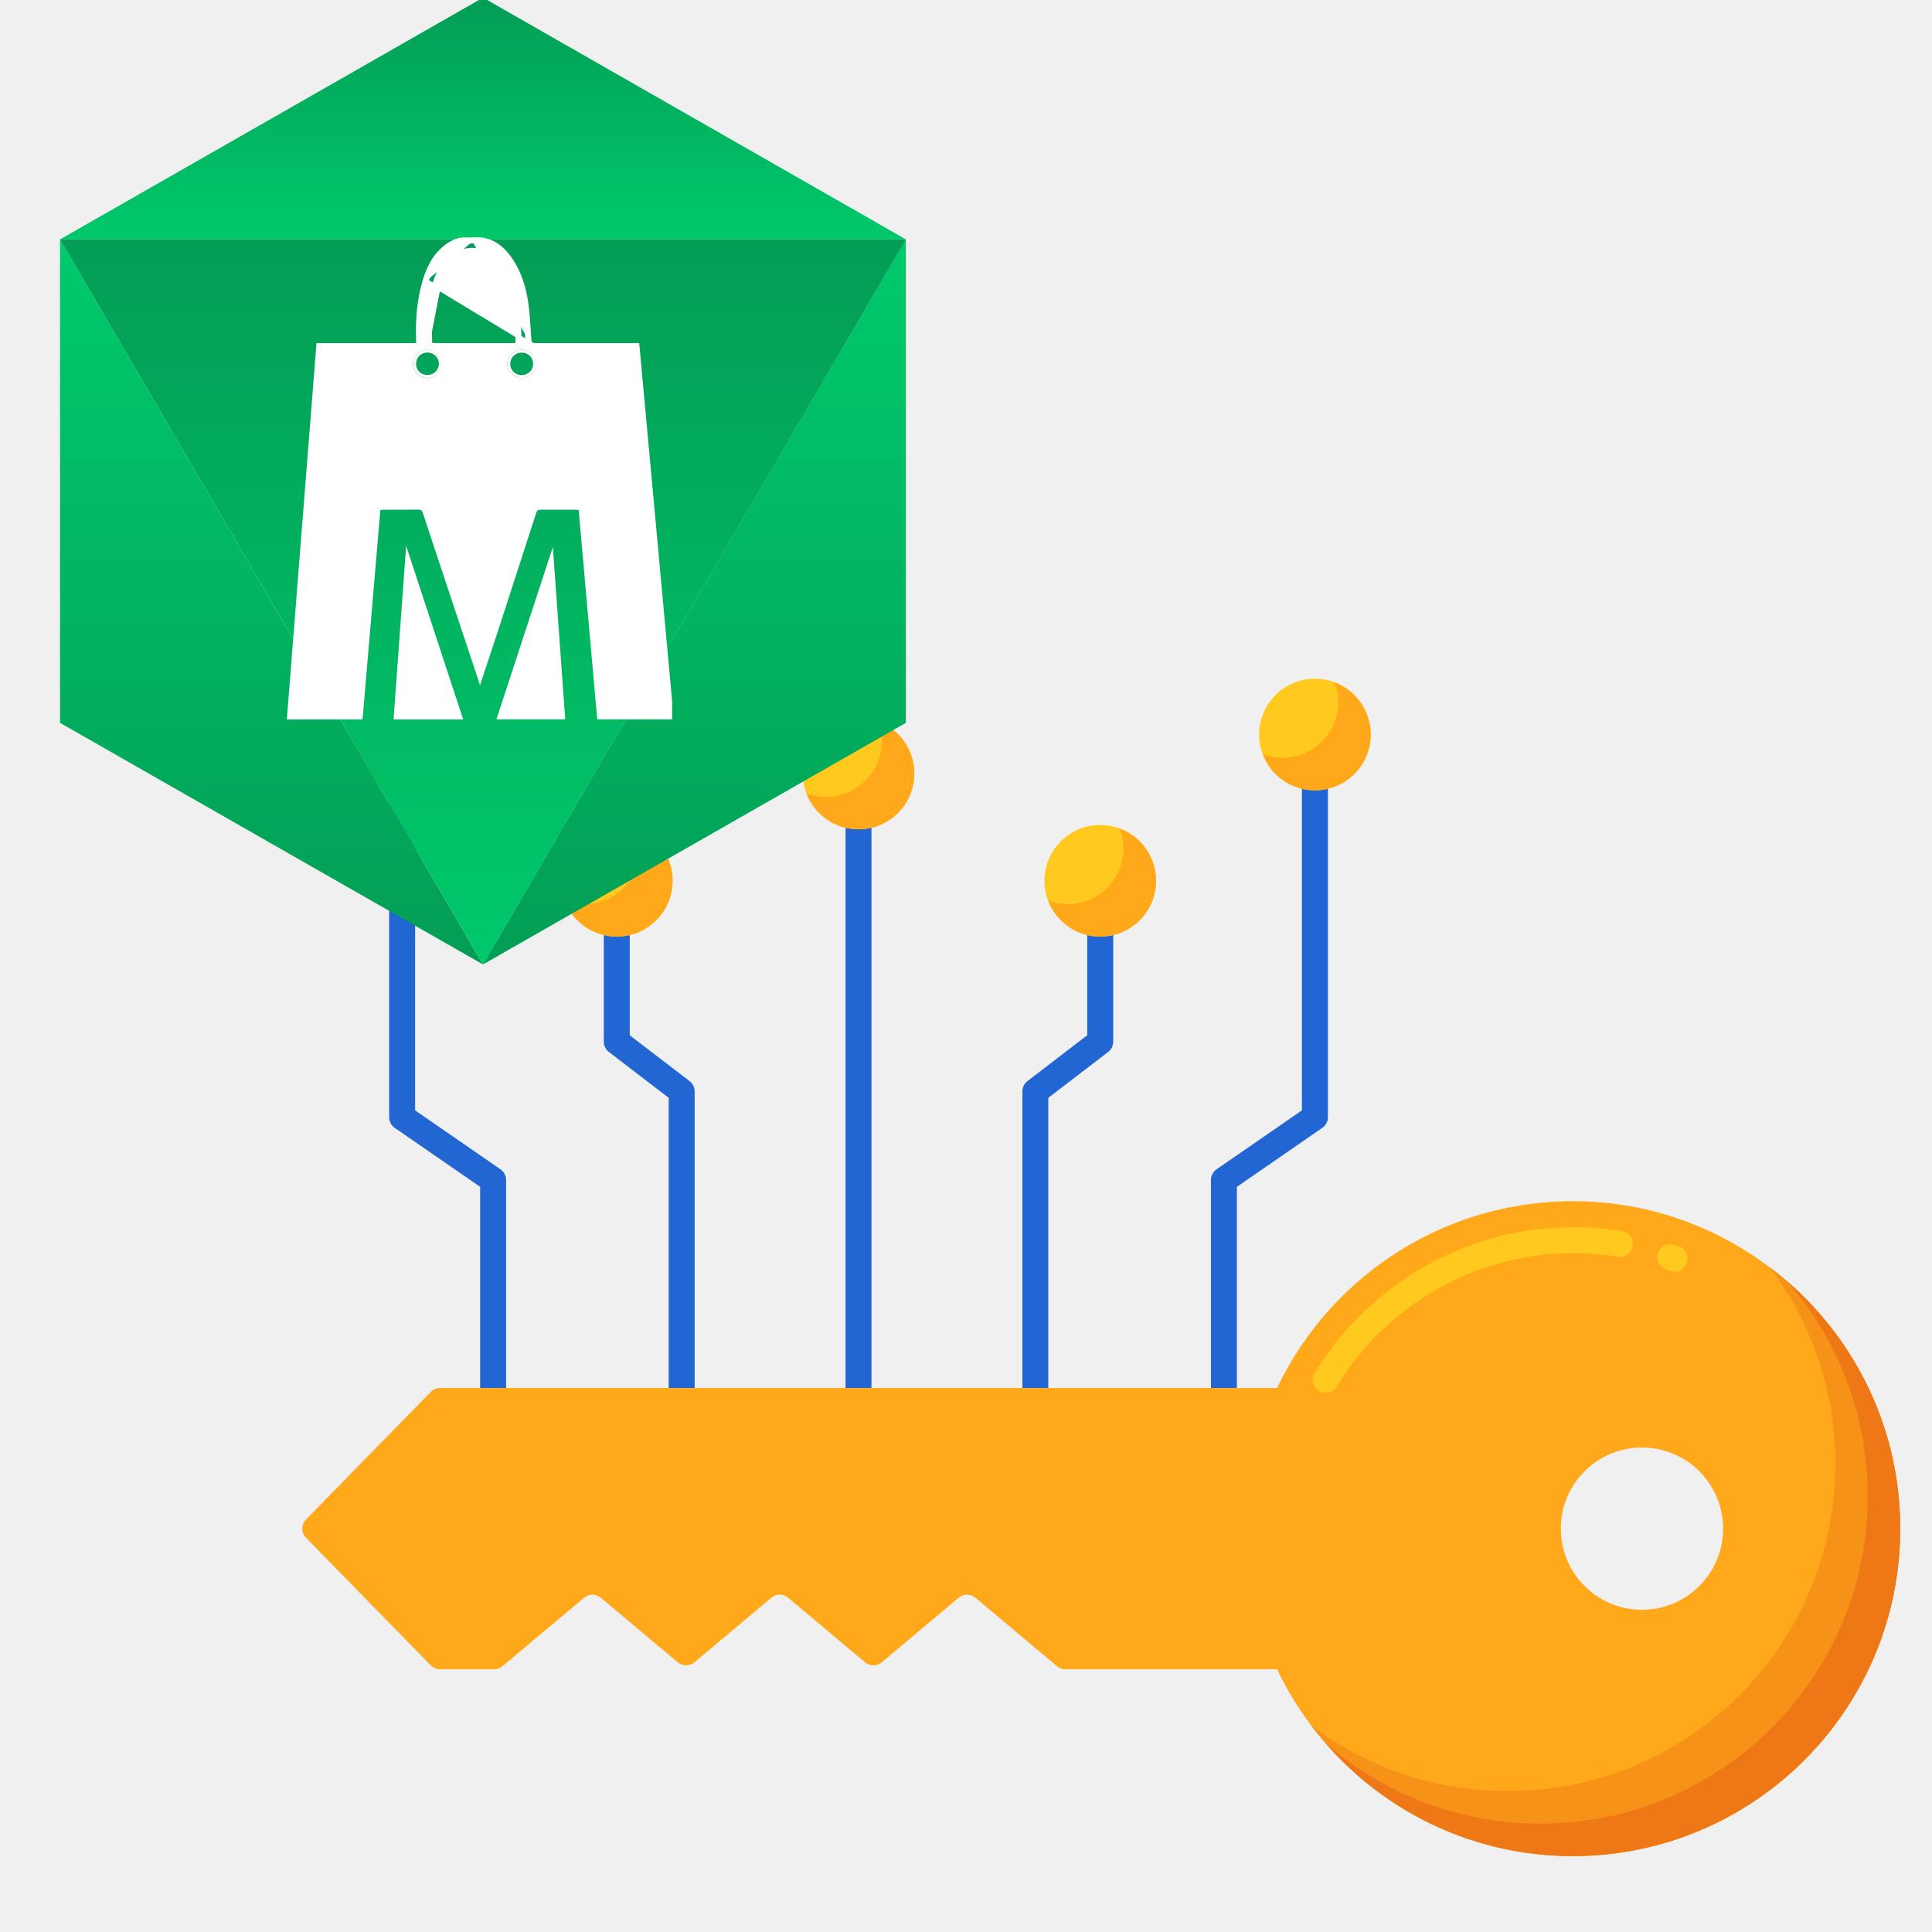
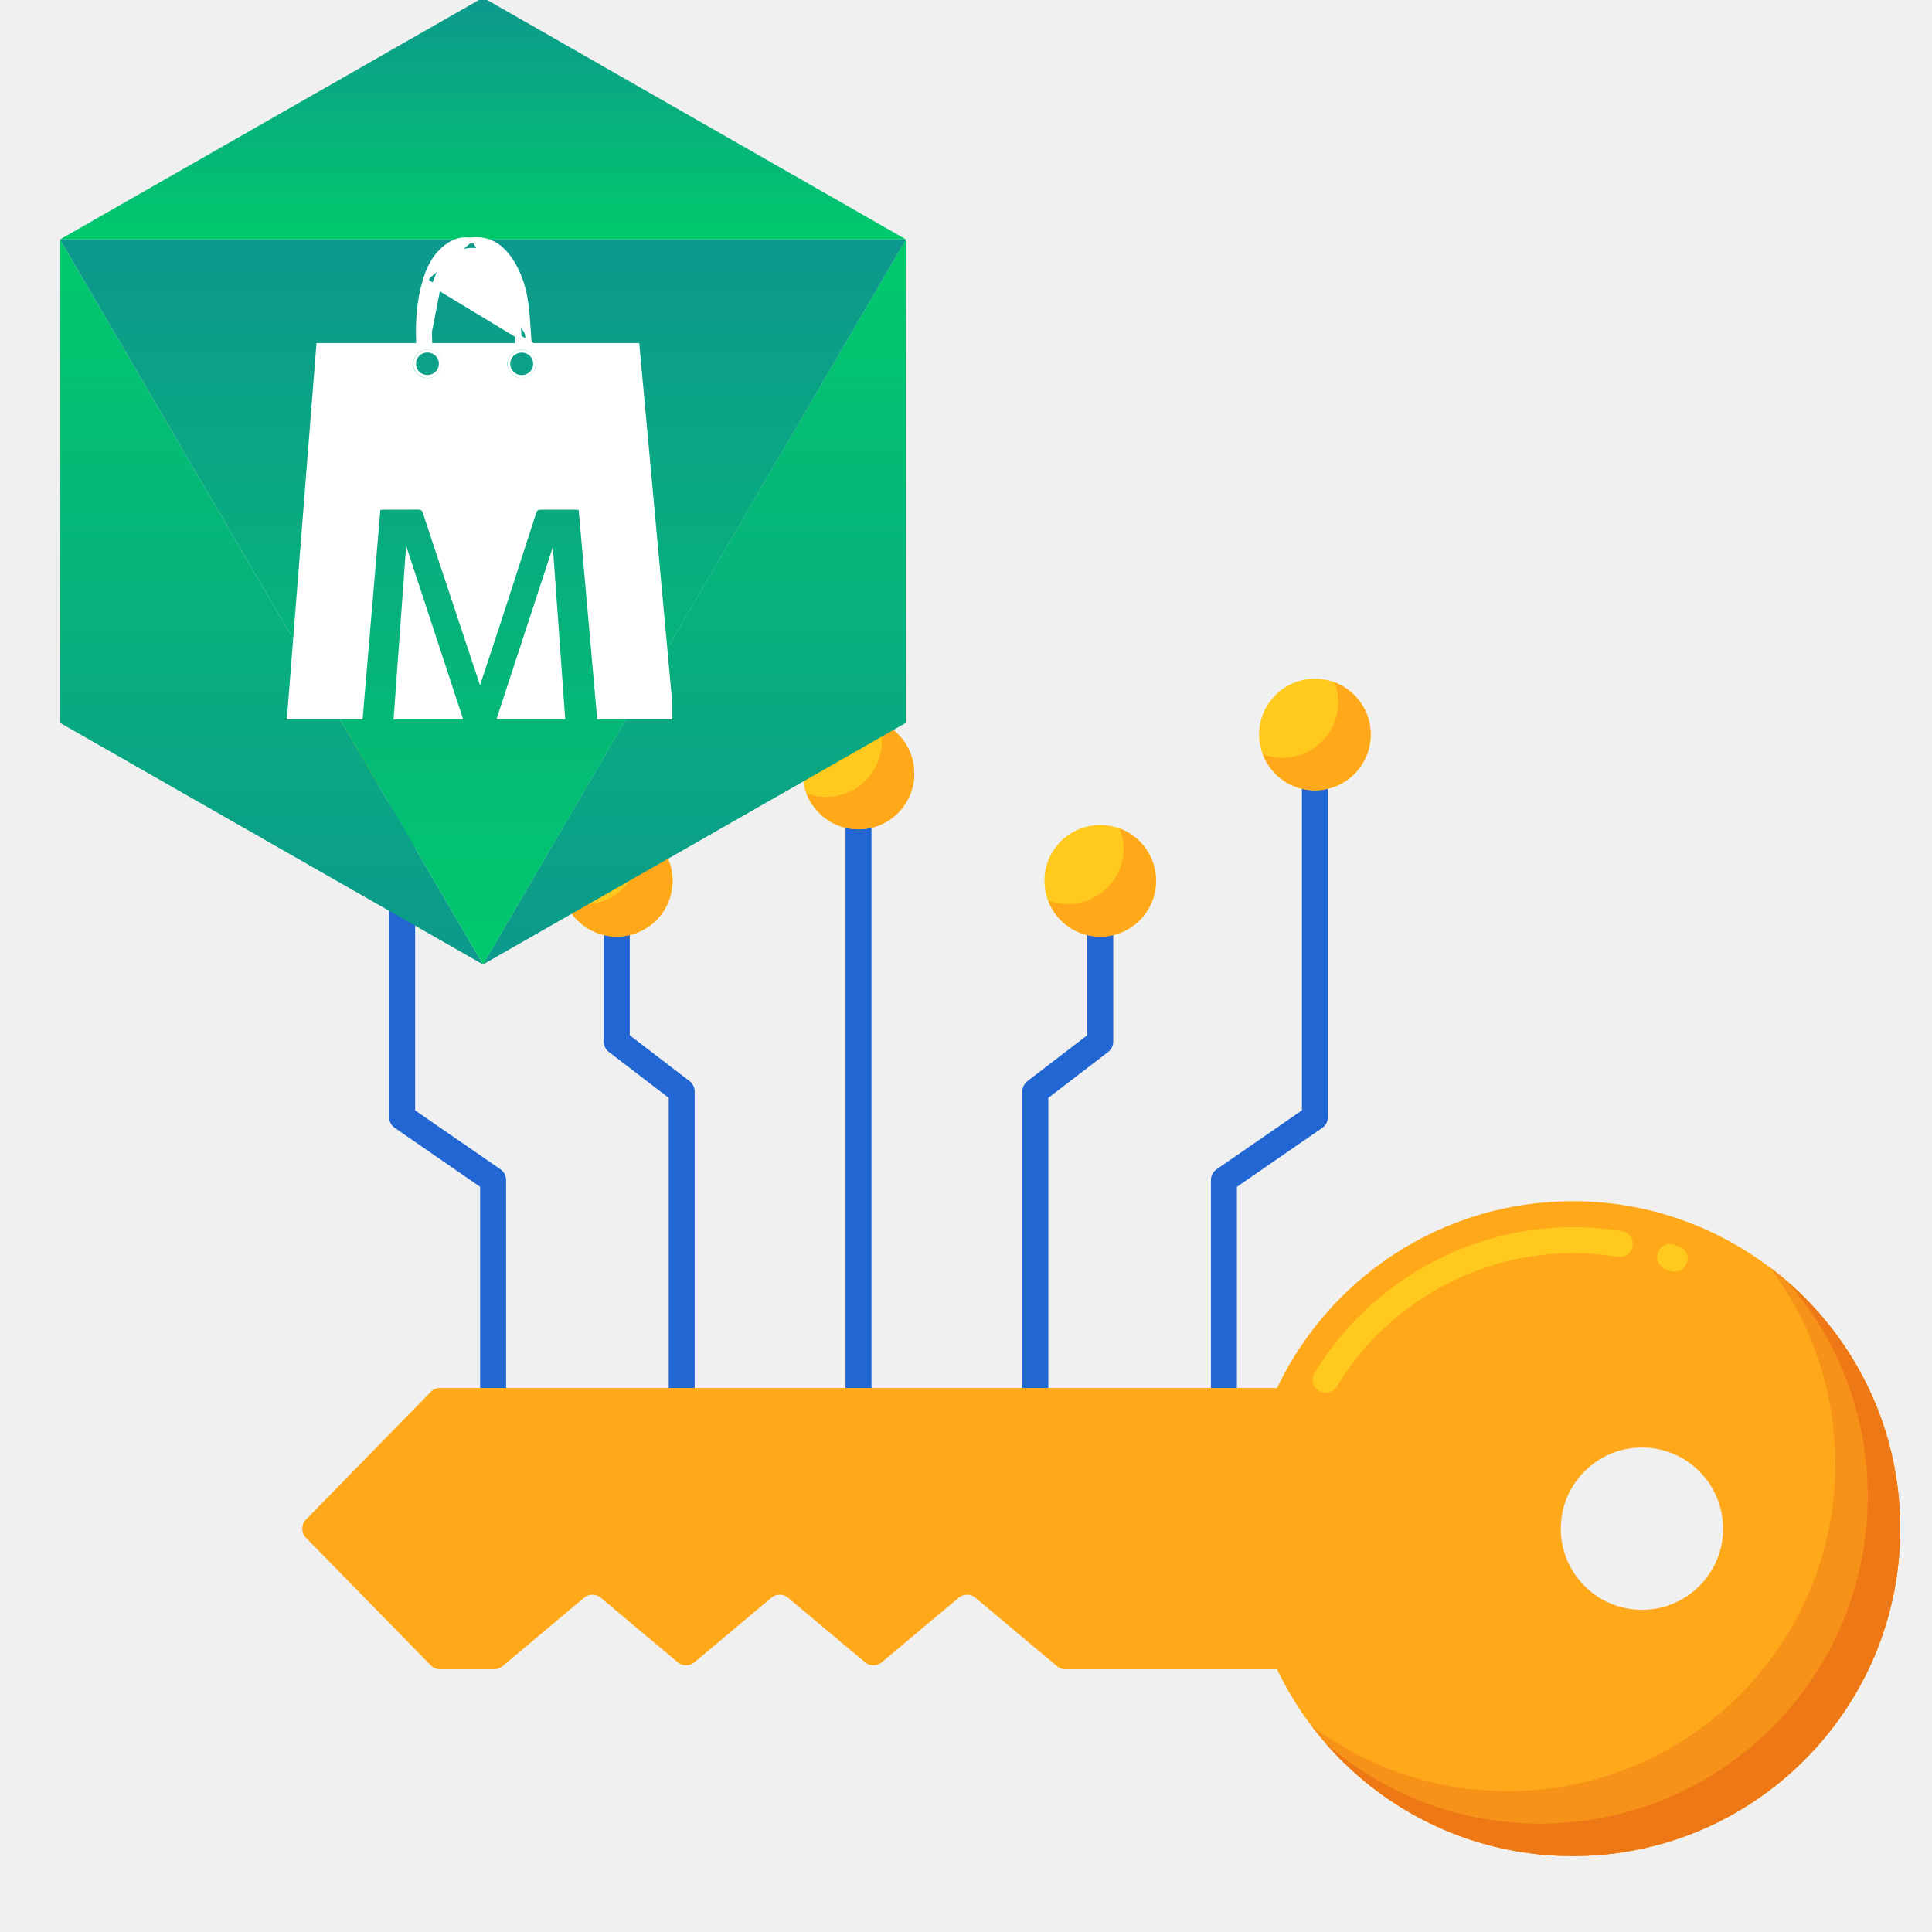
<svg xmlns="http://www.w3.org/2000/svg" width="50" height="50" viewBox="0 0 50 50" fill="none">
  <path d="M22.554 35.921V21.127C22.554 20.941 22.404 20.791 22.218 20.791C22.033 20.791 21.882 20.941 21.882 21.127V35.921H22.554Z" fill="#2266D3" />
  <path d="M22.218 21.462C23.016 21.462 23.662 20.816 23.662 20.018C23.662 19.221 23.016 18.574 22.218 18.574C21.421 18.574 20.774 19.221 20.774 20.018C20.774 20.816 21.421 21.462 22.218 21.462Z" fill="#FFC91D" />
  <path d="M22.728 18.669C22.788 18.828 22.822 18.999 22.822 19.179C22.822 19.976 22.176 20.623 21.378 20.623C21.198 20.623 21.027 20.588 20.868 20.528C21.075 21.074 21.6 21.463 22.218 21.463C23.016 21.463 23.662 20.816 23.662 20.019C23.662 19.401 23.273 18.875 22.728 18.669Z" fill="#FFA91A" />
  <path d="M27.13 35.921V28.412L28.678 27.225C28.762 27.161 28.81 27.063 28.81 26.958V23.903C28.81 23.717 28.66 23.567 28.474 23.567C28.289 23.567 28.138 23.717 28.138 23.903V26.792L26.59 27.979C26.507 28.043 26.459 28.141 26.459 28.246V35.921L27.13 35.921Z" fill="#2266D3" />
  <path d="M28.474 24.239C29.272 24.239 29.918 23.592 29.918 22.795C29.918 21.997 29.272 21.351 28.474 21.351C27.677 21.351 27.03 21.997 27.03 22.795C27.03 23.592 27.677 24.239 28.474 24.239Z" fill="#FFC91D" />
  <path d="M28.984 21.445C29.044 21.604 29.078 21.775 29.078 21.955C29.078 22.752 28.432 23.399 27.634 23.399C27.455 23.399 27.283 23.365 27.125 23.305C27.331 23.85 27.856 24.239 28.474 24.239C29.272 24.239 29.918 23.592 29.918 22.795C29.918 22.177 29.529 21.651 28.984 21.445Z" fill="#FFA91A" />
  <path d="M32.011 35.921V30.715L34.221 29.189C34.312 29.127 34.366 29.023 34.366 28.913V20.117C34.366 19.932 34.215 19.781 34.03 19.781C33.844 19.781 33.694 19.932 33.694 20.117V28.736L31.484 30.262C31.393 30.325 31.339 30.428 31.339 30.539V35.921L32.011 35.921Z" fill="#2266D3" />
  <path d="M34.03 20.453C34.827 20.453 35.474 19.807 35.474 19.009C35.474 18.212 34.827 17.565 34.03 17.565C33.232 17.565 32.586 18.212 32.586 19.009C32.586 19.807 33.232 20.453 34.03 20.453Z" fill="#FFC91D" />
  <path d="M34.539 17.659C34.599 17.818 34.634 17.989 34.634 18.169C34.634 18.967 33.987 19.613 33.19 19.613C33.01 19.613 32.839 19.579 32.68 19.519C32.886 20.064 33.412 20.453 34.03 20.453C34.827 20.453 35.474 19.807 35.474 19.009C35.474 18.391 35.085 17.866 34.539 17.659Z" fill="#FFA91A" />
  <path d="M15.758 27.225L17.306 28.412V35.921H17.978V28.246C17.978 28.142 17.929 28.043 17.846 27.979L16.298 26.793V23.903C16.298 23.717 16.148 23.567 15.962 23.567C15.777 23.567 15.626 23.717 15.626 23.903V26.958C15.626 27.063 15.675 27.161 15.758 27.225Z" fill="#2266D3" />
  <path d="M15.962 24.239C16.76 24.239 17.406 23.592 17.406 22.795C17.406 21.997 16.76 21.351 15.962 21.351C15.165 21.351 14.518 21.997 14.518 22.795C14.518 23.592 15.165 24.239 15.962 24.239Z" fill="#FFC91D" />
  <path d="M16.472 21.445C16.532 21.604 16.566 21.775 16.566 21.955C16.566 22.752 15.92 23.399 15.122 23.399C14.943 23.399 14.771 23.365 14.613 23.305C14.819 23.85 15.344 24.239 15.962 24.239C16.76 24.239 17.406 23.592 17.406 22.795C17.406 22.177 17.017 21.651 16.472 21.445Z" fill="#FFA91A" />
  <path d="M10.216 29.189L12.426 30.715V35.921H13.098V30.539C13.098 30.428 13.044 30.325 12.953 30.262L10.743 28.736V20.117C10.743 19.932 10.592 19.781 10.407 19.781C10.221 19.781 10.071 19.932 10.071 20.117V28.913C10.071 29.023 10.125 29.127 10.216 29.189Z" fill="#2266D3" />
  <path d="M10.407 20.453C11.204 20.453 11.851 19.807 11.851 19.009C11.851 18.212 11.204 17.565 10.407 17.565C9.609 17.565 8.963 18.212 8.963 19.009C8.963 19.807 9.609 20.453 10.407 20.453Z" fill="#FFC91D" />
  <path d="M10.916 17.659C10.976 17.818 11.011 17.989 11.011 18.169C11.011 18.967 10.364 19.613 9.567 19.613C9.387 19.613 9.216 19.579 9.057 19.519C9.263 20.064 9.789 20.453 10.407 20.453C11.204 20.453 11.851 19.807 11.851 19.009C11.851 18.391 11.462 17.866 10.916 17.659Z" fill="#FFA91A" />
  <path d="M41.201 31.102C37.615 30.897 34.478 32.923 33.05 35.921H11.389C11.298 35.921 11.212 35.957 11.149 36.022L7.918 39.326C7.791 39.457 7.791 39.665 7.918 39.796L11.149 43.1C11.212 43.165 11.298 43.201 11.389 43.201H12.786C12.865 43.201 12.941 43.173 13.002 43.123L15.116 41.349C15.241 41.244 15.423 41.244 15.548 41.349L17.54 43.02C17.665 43.125 17.847 43.125 17.972 43.02L19.963 41.349C20.088 41.244 20.27 41.244 20.395 41.349L22.387 43.02C22.512 43.125 22.694 43.125 22.819 43.02L24.811 41.349C24.936 41.244 25.118 41.244 25.243 41.349L27.357 43.123C27.417 43.173 27.494 43.201 27.573 43.201H33.05C34.412 46.059 37.326 48.035 40.703 48.035C45.599 48.035 49.525 43.883 49.153 38.908C48.838 34.707 45.407 31.342 41.201 31.102ZM42.767 41.644C41.393 41.817 40.238 40.662 40.411 39.288C40.529 38.352 41.285 37.597 42.221 37.479C43.594 37.306 44.749 38.461 44.576 39.834C44.458 40.77 43.702 41.526 42.767 41.644Z" fill="#FFA91A" />
  <path d="M34.308 36.044C34.248 36.044 34.189 36.029 34.134 35.996C33.976 35.9 33.925 35.693 34.021 35.535C35.43 33.206 37.99 31.759 40.703 31.759C41.131 31.759 41.56 31.794 41.979 31.863C42.162 31.894 42.286 32.066 42.255 32.249C42.225 32.432 42.053 32.557 41.869 32.526C41.487 32.463 41.095 32.431 40.704 32.431C38.224 32.431 35.884 33.754 34.596 35.882C34.532 35.987 34.421 36.044 34.308 36.044ZM43.341 32.912C43.301 32.912 43.261 32.905 43.221 32.89C43.184 32.876 43.147 32.862 43.109 32.849C42.934 32.786 42.844 32.593 42.907 32.419C42.969 32.244 43.162 32.154 43.336 32.216C43.378 32.231 43.419 32.246 43.46 32.262C43.634 32.328 43.721 32.522 43.655 32.696C43.603 32.83 43.476 32.912 43.341 32.912Z" fill="#FFC91D" />
  <path d="M45.796 32.789C46.864 34.206 47.498 35.97 47.498 37.881C47.498 42.561 43.704 46.355 39.024 46.355C37.113 46.355 35.351 45.722 33.934 44.655C35.48 46.707 37.936 48.035 40.704 48.035C45.384 48.035 49.177 44.241 49.177 39.561C49.177 36.793 47.849 34.335 45.796 32.789Z" fill="#F79219" />
  <path d="M46.259 33.166C47.553 34.653 48.337 36.595 48.337 38.721C48.337 43.401 44.544 47.195 39.864 47.195C37.738 47.195 35.796 46.412 34.309 45.119C35.862 46.905 38.151 48.035 40.703 48.035C45.383 48.035 49.177 44.241 49.177 39.561C49.177 37.007 48.046 34.719 46.259 33.166Z" fill="#EF7816" />
  <g clip-path="url(#clip0_6507_46)">
    <path d="M1.553 18.707L12.501 24.961L1.553 6.196V18.707Z" fill="url(#paint0_linear_6507_46)" />
    <path d="M12.501 -0.061L1.553 6.196H23.446L12.501 -0.061Z" fill="url(#paint1_linear_6507_46)" />
    <path d="M12.498 24.961L23.444 18.707V6.196L12.498 24.961Z" fill="url(#paint2_linear_6507_46)" />
    <path d="M1.553 6.196L12.501 24.961L23.446 6.196H1.553Z" fill="url(#paint3_linear_6507_46)" />
    <g clip-path="url(#clip1_6507_46)">
      <path d="M13.657 8.879H16.543C16.841 12.128 17.139 15.37 17.438 18.617H15.456C15.297 16.815 15.137 15.009 14.976 13.198C14.944 13.196 14.916 13.191 14.89 13.191C14.592 13.191 14.294 13.191 13.997 13.191C13.933 13.191 13.9 13.203 13.879 13.269C13.573 14.219 13.265 15.168 12.956 16.119C12.782 16.652 12.605 17.184 12.422 17.735C12.398 17.66 12.38 17.602 12.36 17.543C12.105 16.773 11.849 16.005 11.593 15.235C11.377 14.584 11.158 13.931 10.945 13.28C10.923 13.213 10.898 13.189 10.825 13.189C10.53 13.194 10.235 13.189 9.941 13.191C9.91 13.191 9.88 13.194 9.844 13.196C9.69 15.005 9.536 16.809 9.383 18.619H7.423C7.679 15.373 7.933 12.133 8.191 8.879C9.09 8.879 9.983 8.879 10.876 8.879C10.945 8.879 11.015 8.879 11.084 8.879H13.659H13.657ZM13.869 9.422C13.871 9.223 13.697 9.047 13.496 9.049C13.313 9.049 13.132 9.226 13.126 9.411C13.121 9.594 13.308 9.784 13.496 9.784C13.692 9.784 13.867 9.616 13.869 9.422ZM11.419 9.422C11.441 9.228 11.258 9.053 11.061 9.049C10.861 9.047 10.691 9.219 10.689 9.417C10.689 9.612 10.859 9.784 11.059 9.786C11.249 9.788 11.417 9.618 11.419 9.422V9.422Z" fill="white" />
      <path d="M10.511 14.127C10.998 15.605 11.492 17.11 11.988 18.62H10.185C10.295 17.11 10.403 15.603 10.511 14.127Z" fill="white" />
      <path d="M14.308 14.158C14.412 15.601 14.52 17.108 14.628 18.618H12.847C13.34 17.113 13.834 15.605 14.308 14.158Z" fill="white" />
      <path d="M13.782 8.93H13.657H13.656H13.656H13.655H13.655H13.655H13.654H13.654H13.653H13.653H13.652H13.652H13.652H13.651H13.651H13.65H13.65H13.649H13.649H13.649H13.648H13.648H13.647H13.647H13.647H13.646H13.646H13.645H13.645H13.645H13.644H13.644H13.643H13.643H13.642H13.642H13.642H13.641H13.641H13.64H13.64H13.639H13.639H13.639H13.638H13.638H13.637H13.637H13.636H13.636H13.636H13.635H13.635H13.634H13.634H13.634H13.633H13.633H13.632H13.632H13.632H13.631H13.631H13.63H13.63H13.629H13.629H13.629H13.628H13.628H13.627H13.627H13.627H13.626H13.626H13.625H13.625H13.624H13.624H13.624H13.623H13.623H13.622H13.622H13.621H13.621H13.621H13.62H13.62H13.619H13.619H13.618H13.618H13.618H13.617H13.617H13.616H13.616H13.616H13.615H13.615H13.614H13.614H13.614H13.613H13.613H13.612H13.612H13.611H13.611H13.611H13.61H13.61H13.609H13.609H13.608H13.608H13.608H13.607H13.607H13.606H13.606H13.606H13.605H13.605H13.604H13.604H13.604H13.603H13.603H13.602H13.602H13.601H13.601H13.601H13.6H13.6H13.599H13.599H13.598H13.598H13.598H13.597H13.597H13.596H13.596H13.595H13.595H13.595H13.594H13.594H13.593H13.593H13.593H13.592H13.592H13.591H13.591H13.591H13.59H13.59H13.589H13.589H13.588H13.588H13.588H13.587H13.587H13.586H13.586H13.585H13.585H13.585H13.584H13.584H13.583H13.583H13.582H13.582H13.582H13.581H13.581H13.58H13.58H13.58H13.579H13.579H13.578H13.578H13.578H13.577H13.577H13.576H13.576H13.575H13.575H13.575H13.574H13.574H13.573H13.573H13.572H13.572H13.572H13.571H13.571H13.57H13.57H13.569H13.569H13.569H13.568H13.568H13.567H13.567H13.567H13.566H13.566H13.565H13.565H13.565H13.564H13.564H13.563H13.563H13.562H13.562H13.562H13.561H13.561H13.56H13.56H13.559H13.559H13.559H13.558H13.558H13.557H13.557H13.556H13.556H13.556H13.555H13.555H13.554H13.554H13.553H13.553H13.553H13.552H13.552H13.551H13.551H13.551H13.55H13.55H13.549H13.549H13.549H13.548H13.548H13.547H13.547H13.546H13.546H13.546H13.545H13.545H13.544H13.544H13.543H13.543H13.543H13.542H13.542H13.541H13.541H13.54H13.54H13.54H13.539H13.539H13.538H13.538H13.537H13.537H13.537H13.536H13.536H13.535H13.535H13.535H13.534H13.534H13.533H13.533H13.533H13.532H13.532H13.531H13.531H13.53H13.53H13.53H13.529H13.529H13.528H13.528H13.527H13.527H13.527H13.526H13.526H13.525H13.525H13.524H13.524H13.524H13.523H13.523H13.522H13.522H13.521H13.521H13.521H13.52H13.52H13.519H13.519H13.518H13.518H13.518H13.517H13.517H13.516H13.516H13.516H13.515H13.515H13.514H13.514H13.514H13.513H13.513H13.512H13.512H13.511H13.511H13.511H13.51H13.51H13.509H13.509H13.508H13.508H13.508H13.507H13.507H13.506H13.506H13.505H13.505H13.505H13.504H13.504H13.503H13.503H13.502H13.502H13.502H13.501H13.501H13.5H13.5H13.499H13.499H13.499H13.498H13.498H13.497H13.497H13.496H13.496H13.496H13.495H13.495H13.494H13.494H13.494H13.493H13.493H13.492H13.492H13.491H13.491H13.491H13.49H13.49H13.489H13.489H13.489H13.488H13.488H13.487H13.487H13.486H13.486H13.486H13.485H13.485H13.484H13.484H13.483H13.483H13.482H13.482H13.482H13.481H13.481H13.48H13.48H13.479H13.479H13.479H13.478H13.478H13.477H13.477H13.477H13.476H13.476H13.475H13.475H13.474H13.474H13.474H13.473H13.473H13.472H13.472H13.472H13.471H13.471H13.47H13.47H13.469H13.469H13.469H13.468H13.468H13.467H13.467H13.466H13.466H13.466H13.465H13.465H13.464H13.464H13.463H13.463H13.463H13.462H13.462H13.461H13.461H13.46H13.46H13.46H13.459H13.459H13.458H13.458H13.457H13.457H13.457H13.456H13.456H13.455H13.455H13.454H13.454H13.454H13.453H13.453H13.452H13.452H13.451H13.451H13.45H13.45H13.45H13.449H13.449H13.448H13.448H13.447H13.447H13.447H13.446H13.446H13.445H13.445H13.444H13.444H13.444H13.443H13.443H13.442H13.442H13.441H13.441H13.441H13.388L13.389 8.877C13.398 8.463 13.358 8.053 13.264 7.65C13.195 7.358 13.099 7.083 12.923 6.843C12.732 6.584 12.463 6.46 12.201 6.467C11.94 6.473 11.68 6.609 11.508 6.88C11.411 7.034 11.337 7.211 11.281 7.389L11.232 7.373M13.782 8.93L10.996 7.246C10.831 7.781 10.8 8.329 10.822 8.879L10.824 8.928H10.873H10.874H10.874H10.875H10.875H10.876H10.876H10.876H10.877H10.877H10.877H10.878H10.878H10.879H10.879H10.88H10.88H10.88H10.881H10.881H10.882H10.882H10.882H10.883H10.883H10.884H10.884H10.884H10.885H10.885H10.886H10.886H10.886H10.887H10.887H10.888H10.888H10.889H10.889H10.889H10.89H10.89H10.89H10.891H10.891H10.892H10.892H10.893H10.893H10.893H10.894H10.894H10.895H10.895H10.895H10.896H10.896H10.897H10.897H10.898H10.898H10.898H10.899H10.899H10.899H10.9H10.9H10.901H10.901H10.902H10.902H10.902H10.903H10.903H10.904H10.904H10.904H10.905H10.905H10.906H10.906H10.906H10.907H10.907H10.908H10.908H10.909H10.909H10.909H10.91H10.91H10.911H10.911H10.911H10.912H10.912H10.912H10.913H10.913H10.914H10.914H10.915H10.915H10.915H10.916H10.916H10.917H10.917H10.917H10.918H10.918H10.919H10.919H10.919H10.92H10.92H10.921H10.921H10.921H10.922H10.922H10.923H10.923H10.924H10.924H10.924H10.925H10.925H10.926H10.926H10.926H10.927H10.927H10.928H10.928H10.928H10.929H10.929H10.93H10.93H10.931H10.931H10.931H10.932H10.932H10.932H10.933H10.933H10.934H10.934H10.934H10.935H10.935H10.936H10.936H10.937H10.937H10.937H10.938H10.938H10.939H10.939H10.939H10.94H10.94H10.941H10.941H10.941H10.942H10.942H10.943H10.943H10.944H10.944H10.944H10.945H10.945H10.945H10.946H10.946H10.947H10.947H10.948H10.948H10.948H10.949H10.949H10.95H10.95H10.95H10.951H10.951H10.952H10.952H10.953H10.953H10.953H10.954H10.954H10.954H10.955H10.955H10.956H10.956H10.957H10.957H10.957H10.958H10.958H10.959H10.959H10.959H10.96H10.96H10.961H10.961H10.961H10.962H10.962H10.963H10.963H10.963H10.964H10.964H10.965H10.965H10.966H10.966H10.966H10.967H10.967H10.967H10.968H10.968H10.969H10.969H10.97H10.97H10.97H10.971H10.971H10.972H10.972H10.972H10.973H10.973H10.974H10.974H10.975H10.975H10.975H10.976H10.976H10.976H10.977H10.977H10.978H10.978H10.979H10.979H10.979H10.98H10.98H10.981H10.981H10.981H10.982H10.982H10.983H10.983H10.983H10.984H10.984H10.985H10.985H10.986H10.986H10.986H10.987H10.987H10.988H10.988H10.988H10.989H10.989H10.989H10.99H10.99H10.991H10.991H10.992H10.992H10.992H10.993H10.993H10.994H10.994H10.994H10.995H10.995H10.996H10.996H10.996H10.997H10.997H10.998H10.998H10.998H10.999H10.999H11H11H11.001H11.001H11.001H11.002H11.002H11.003H11.003H11.003H11.004H11.004H11.005H11.005H11.005H11.006H11.006H11.007H11.007H11.008H11.008H11.008H11.009H11.009H11.009H11.01H11.01H11.011H11.011H11.011H11.012H11.012H11.013H11.013H11.014H11.014H11.014H11.015H11.015H11.016H11.016H11.016H11.017H11.017H11.018H11.018H11.018H11.019H11.019H11.02H11.02H11.021H11.021H11.021H11.022H11.022H11.023H11.023H11.023H11.024H11.024H11.025H11.025H11.025H11.026H11.026H11.027H11.027H11.027H11.028H11.028H11.029H11.029H11.03H11.03H11.03H11.031H11.031H11.031H11.032H11.032H11.033H11.033H11.034H11.034H11.034H11.035H11.035H11.036H11.036H11.036H11.037H11.037H11.038H11.038H11.038H11.039H11.039H11.04H11.04H11.04H11.041H11.041H11.042H11.042H11.043H11.043H11.043H11.044H11.044H11.044H11.045H11.045H11.046H11.046H11.047H11.047H11.047H11.048H11.048H11.049H11.049H11.049H11.05H11.05H11.051H11.051H11.052H11.052H11.052H11.053H11.053H11.053H11.054H11.054H11.055H11.055H11.056H11.056H11.056H11.057H11.057H11.058H11.058H11.058H11.059H11.059H11.06H11.06H11.06H11.061H11.061H11.062H11.062H11.062H11.063H11.063H11.064H11.064H11.065H11.065H11.065H11.066H11.066H11.066H11.067H11.067H11.068H11.068H11.069H11.069H11.069H11.07H11.07H11.071H11.071H11.071H11.072H11.072H11.073H11.073H11.073H11.074H11.074H11.075H11.075H11.075H11.076H11.076H11.077H11.077H11.078H11.078H11.078H11.079H11.079H11.08H11.08H11.08H11.081H11.081H11.082H11.082H11.136L11.134 8.875C11.114 8.37 11.132 7.869 11.281 7.389L11.232 7.373M13.782 8.93L13.705 8.853M13.782 8.93L13.442 8.827M11.232 7.373C11.085 7.846 11.063 8.335 11.08 8.825M11.232 7.373C11.289 7.192 11.364 7.011 11.464 6.852L11.08 8.825M11.08 8.825H11.08H11.081H11.081H11.082H11.082V8.877L11.03 8.879C11.03 8.878 11.03 8.877 11.03 8.877M11.08 8.825L11.03 8.877M13.442 8.827C13.446 8.426 13.406 8.029 13.314 7.638L13.442 8.827ZM13.442 8.827H13.441H13.441H13.441V8.878H13.441L13.492 8.88C13.492 8.879 13.492 8.879 13.492 8.878H13.603C13.603 8.879 13.603 8.88 13.603 8.881L13.605 8.9L13.618 8.913L13.62 8.915L13.657 8.878V8.876L13.659 8.876L13.706 8.873C13.706 8.866 13.705 8.86 13.705 8.853M13.705 8.853C13.698 8.762 13.692 8.67 13.686 8.577C13.671 8.341 13.656 8.103 13.624 7.868L13.624 7.868C13.57 7.483 13.464 7.106 13.246 6.768C13.131 6.588 12.996 6.433 12.829 6.329C12.66 6.224 12.46 6.173 12.22 6.197L12.226 6.249M13.705 8.853L13.657 8.875V8.827H13.656H13.656H13.655H13.655H13.655H13.654H13.654H13.653H13.653H13.652H13.652H13.652H13.651H13.651C13.645 8.744 13.64 8.661 13.634 8.578C13.62 8.343 13.605 8.108 13.572 7.875C13.519 7.495 13.415 7.125 13.203 6.796C12.978 6.444 12.683 6.202 12.226 6.249M12.226 6.249C12.189 6.252 12.151 6.252 12.112 6.249C11.856 6.225 11.658 6.339 11.481 6.504C11.258 6.712 11.133 6.977 11.045 7.261M12.226 6.249L12.221 6.197C12.188 6.201 12.152 6.201 12.117 6.197L12.117 6.197C11.84 6.172 11.629 6.297 11.446 6.466L11.446 6.466C11.213 6.683 11.085 6.957 10.996 7.246L11.045 7.261M11.045 7.261C10.883 7.788 10.851 8.33 10.873 8.877M11.045 7.261L10.873 8.877M10.873 8.877H11.03M10.873 8.877H11.03" fill="white" stroke="white" stroke-width="0.103" />
      <path d="M13.871 9.422C13.869 9.616 13.693 9.786 13.497 9.784C13.309 9.784 13.122 9.594 13.128 9.411C13.133 9.226 13.314 9.049 13.497 9.049C13.699 9.049 13.873 9.223 13.871 9.422ZM13.496 9.708C13.664 9.708 13.794 9.587 13.797 9.422C13.801 9.257 13.673 9.127 13.507 9.125C13.34 9.125 13.208 9.248 13.205 9.411C13.203 9.576 13.331 9.706 13.496 9.708Z" fill="white" />
      <path d="M11.422 9.42C11.422 9.616 11.254 9.786 11.062 9.784C10.862 9.782 10.69 9.612 10.692 9.415C10.692 9.217 10.864 9.045 11.063 9.047C11.261 9.049 11.444 9.224 11.422 9.42V9.42ZM11.056 9.706C11.224 9.706 11.354 9.585 11.358 9.42C11.362 9.257 11.232 9.127 11.067 9.123C10.9 9.121 10.771 9.244 10.767 9.409C10.763 9.574 10.889 9.704 11.056 9.704V9.706Z" fill="white" />
    </g>
  </g>
  <defs>
    <linearGradient id="paint0_linear_6507_46" x1="7.036" y1="25.237" x2="7.036" y2="6.196" gradientUnits="userSpaceOnUse">
-       <stop stop-color="#039D55" />
+       <stop stop-color="#0d988d" />
      <stop offset="1" stop-color="#00CA6B" />
    </linearGradient>
    <linearGradient id="paint1_linear_6507_46" x1="12.519" y1="6.288" x2="12.519" y2="-0.061" gradientUnits="userSpaceOnUse">
      <stop stop-color="#00CA6B" />
-       <stop offset="1" stop-color="#039D55" />
+       <stop offset="1" stop-color="#0d988d" />
    </linearGradient>
    <linearGradient id="paint2_linear_6507_46" x1="17.981" y1="25.237" x2="17.981" y2="6.196" gradientUnits="userSpaceOnUse">
-       <stop stop-color="#039D55" />
+       <stop stop-color="#0d988d" />
      <stop offset="1" stop-color="#00CA6B" />
    </linearGradient>
    <linearGradient id="paint3_linear_6507_46" x1="12.519" y1="25.237" x2="12.519" y2="6.196" gradientUnits="userSpaceOnUse">
      <stop stop-color="#00CA6B" />
-       <stop offset="1" stop-color="#039D55" />
+       <stop offset="1" stop-color="#0d988d" />
    </linearGradient>
    <clipPath id="clip0_6507_46">
      <rect width="25" height="25" fill="white" />
    </clipPath>
    <clipPath id="clip1_6507_46">
      <rect width="10.021" height="12.707" fill="white" transform="translate(7.37305 5.91565)" />
    </clipPath>
  </defs>
</svg>
